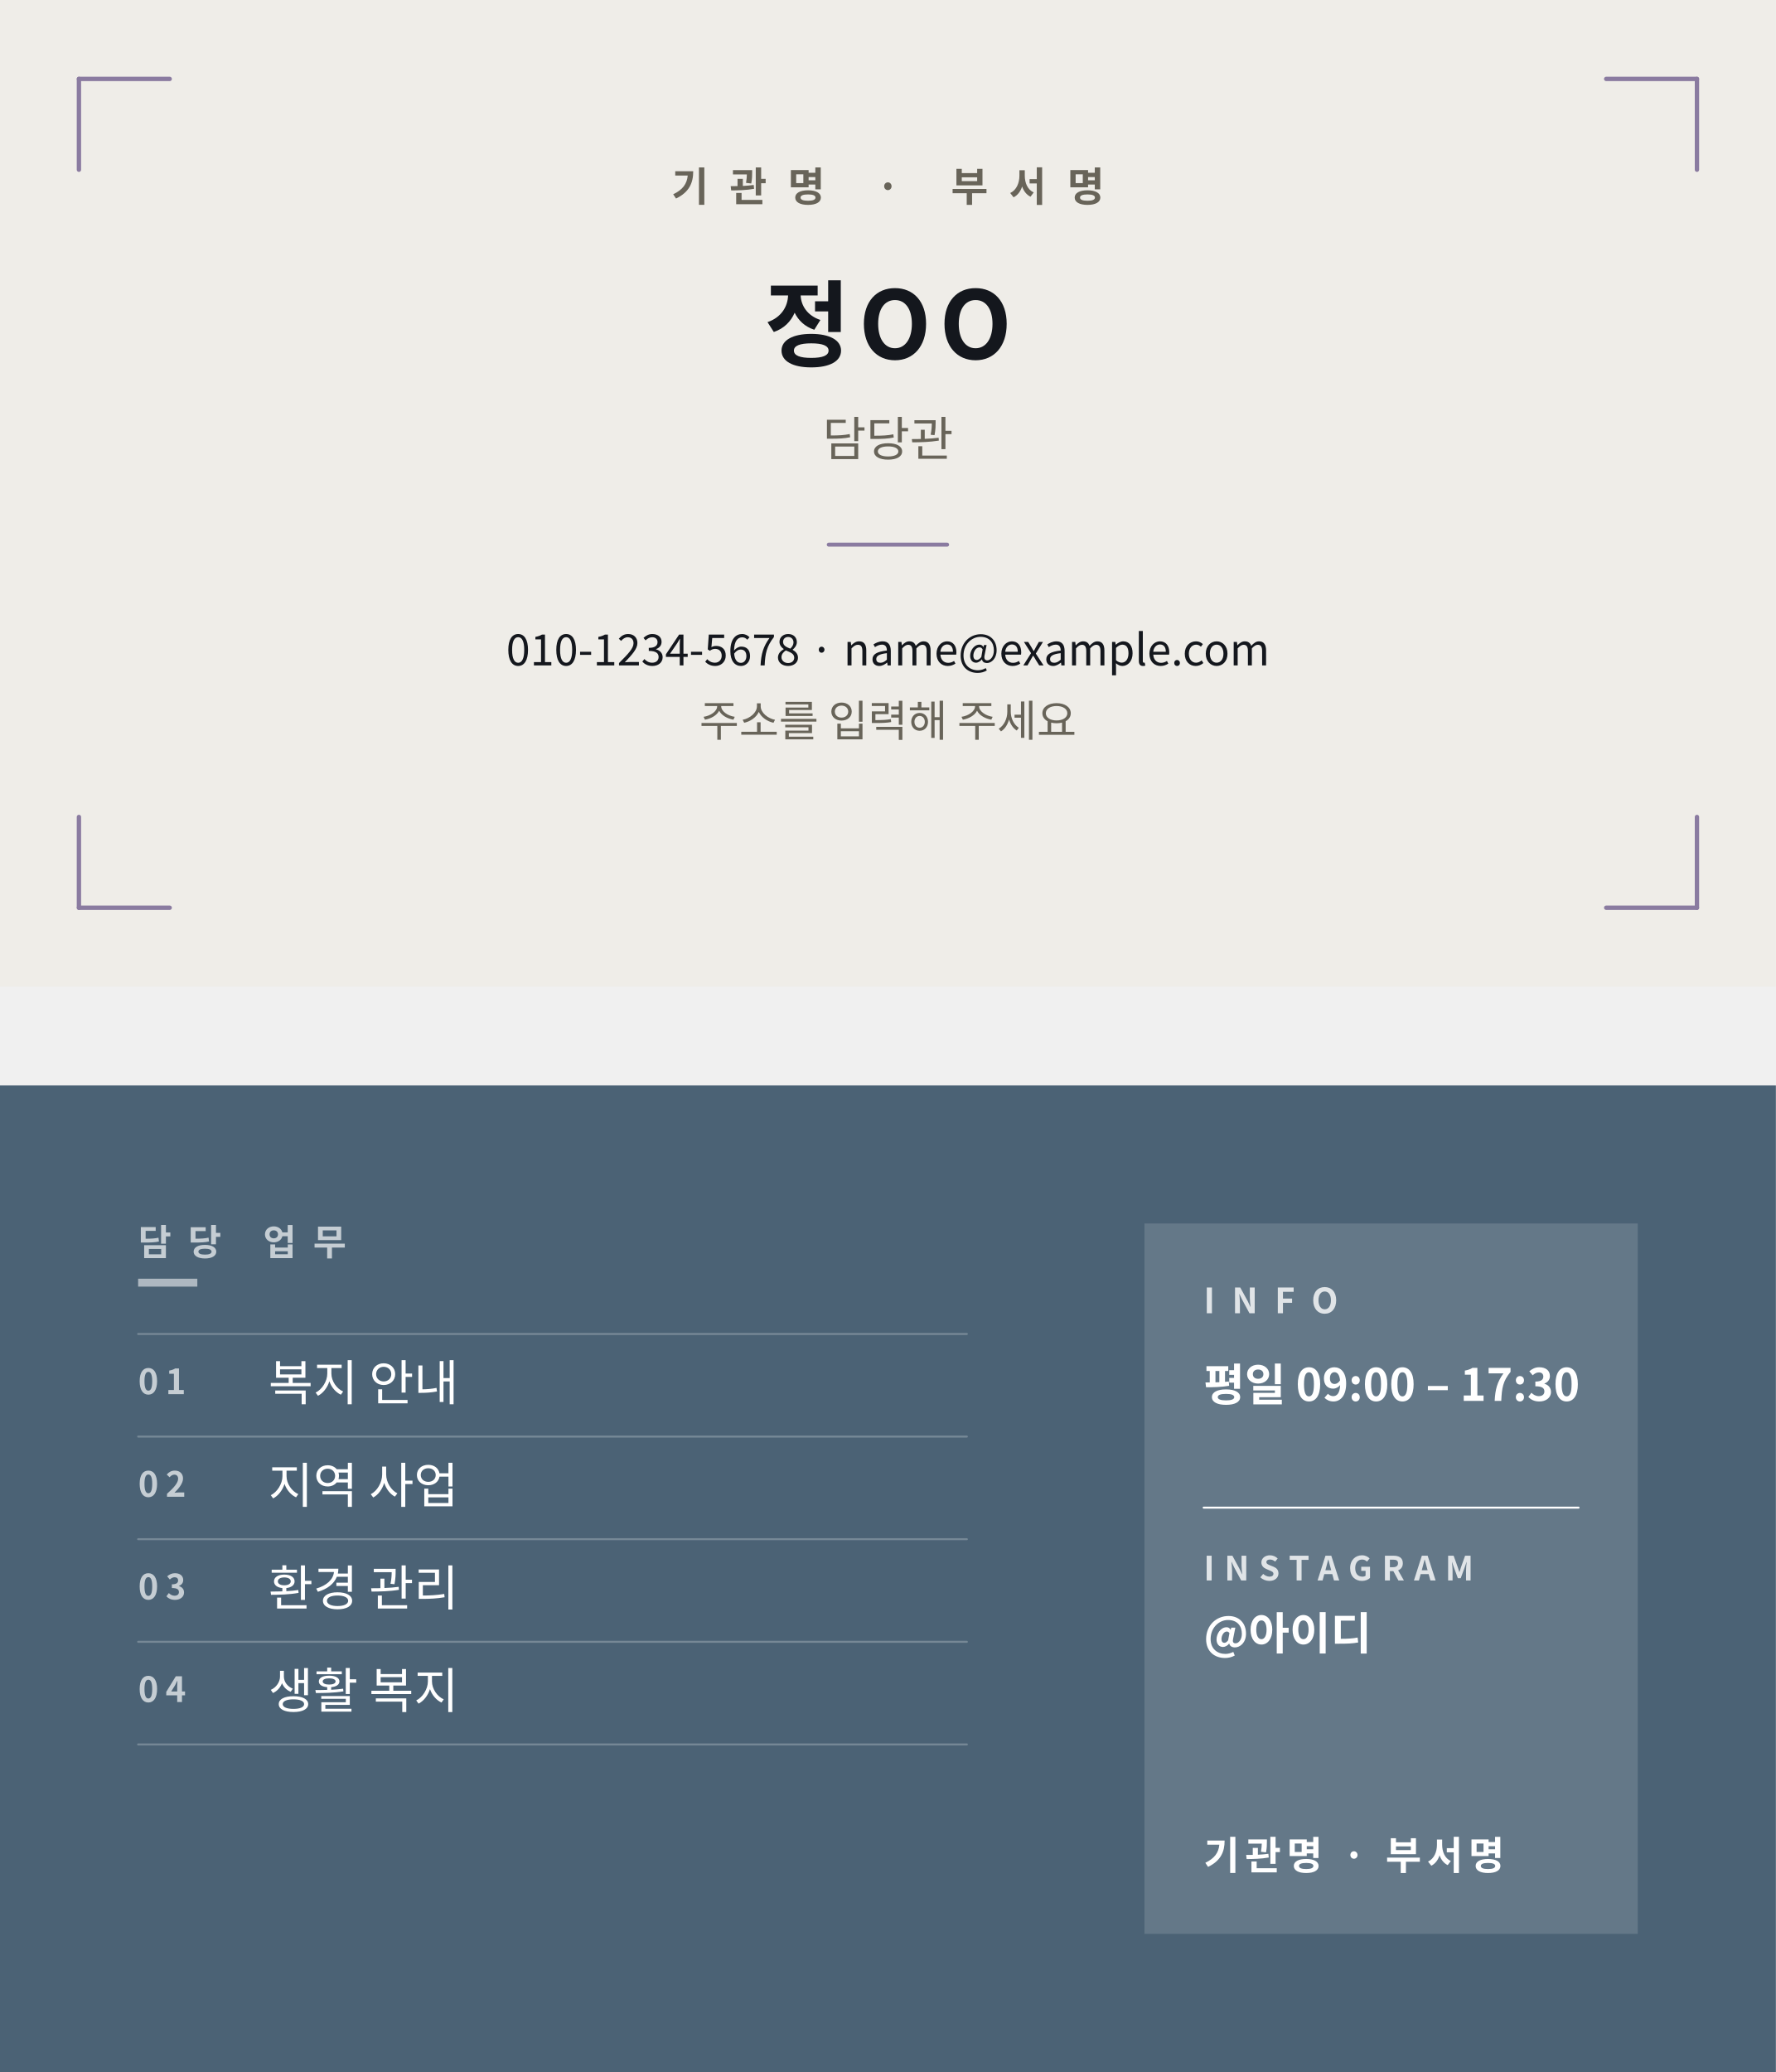
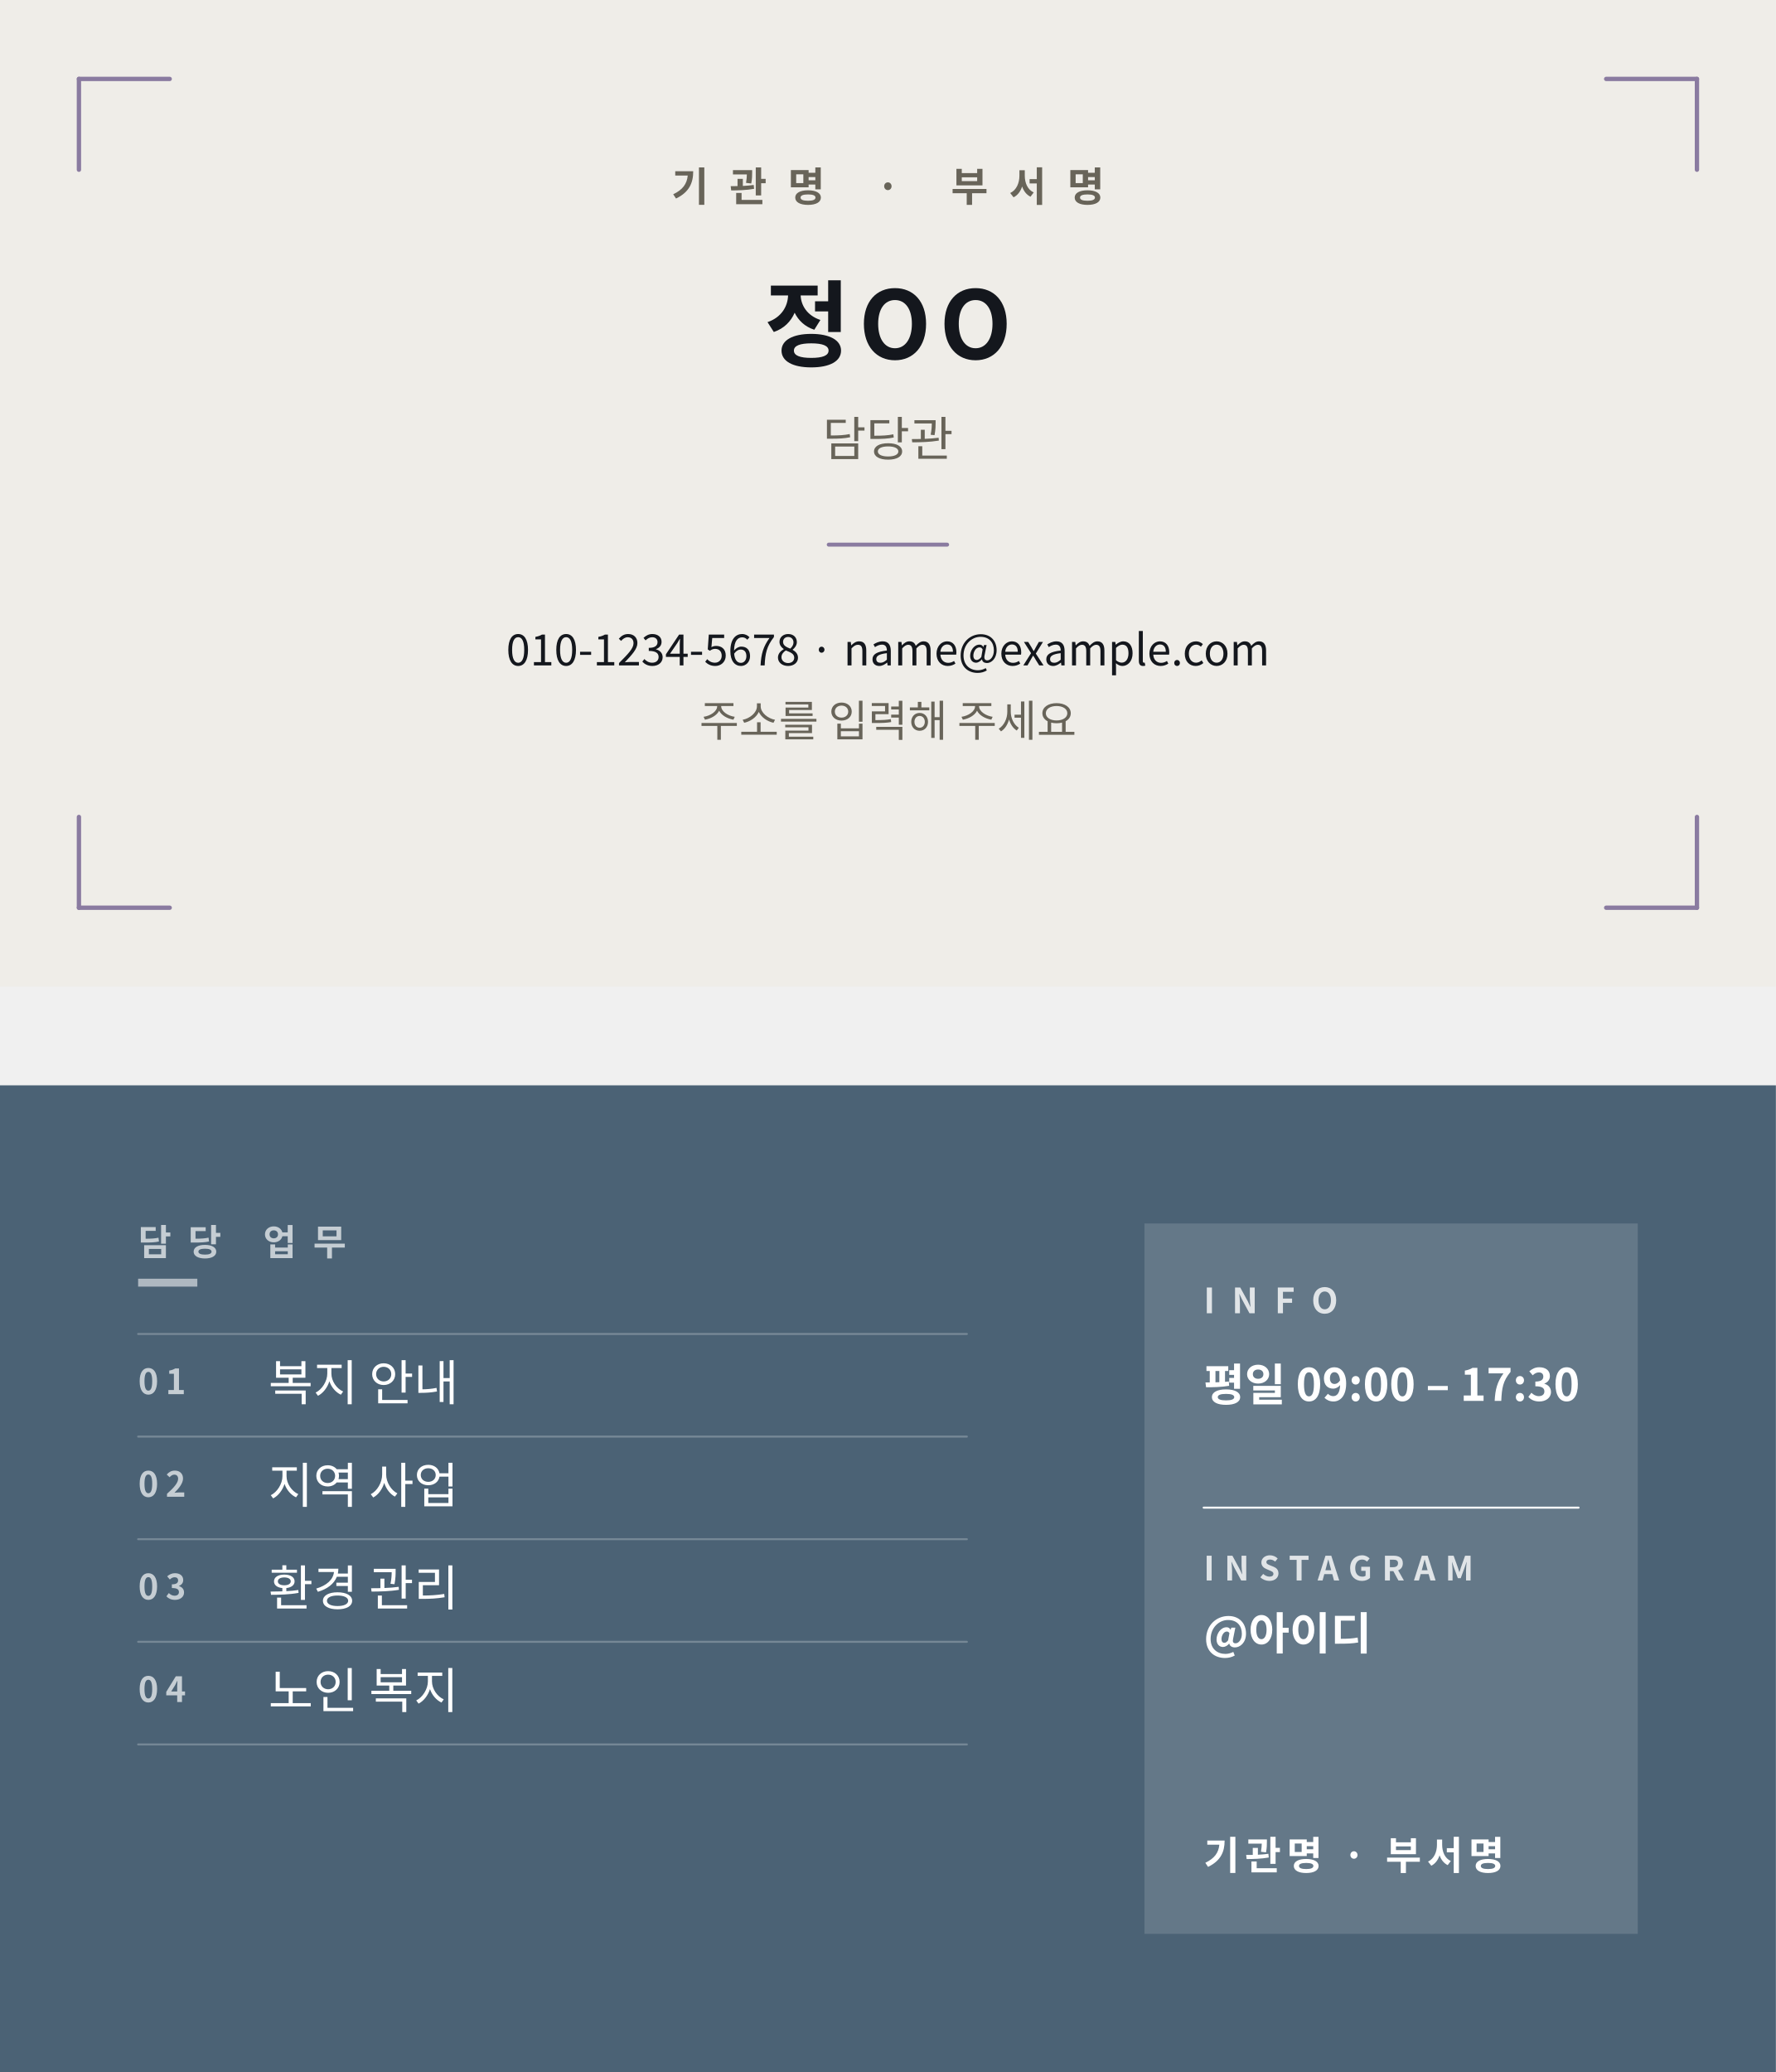
<svg xmlns="http://www.w3.org/2000/svg" width="90mm" height="105mm" viewBox="0 0 900 1050">
  <g id="front">
    <rect width="900" height="500" fill="#EFEDE8" />
    <line x1="40" y1="40" x2="86" y2="40" stroke="#8A7BA0" stroke-width="2.2" stroke-linecap="round" />
    <line x1="40" y1="40" x2="40" y2="86" stroke="#8A7BA0" stroke-width="2.2" stroke-linecap="round" />
    <line x1="860" y1="40" x2="814" y2="40" stroke="#8A7BA0" stroke-width="2.2" stroke-linecap="round" />
    <line x1="860" y1="40" x2="860" y2="86" stroke="#8A7BA0" stroke-width="2.2" stroke-linecap="round" />
    <line x1="40" y1="460" x2="86" y2="460" stroke="#8A7BA0" stroke-width="2.2" stroke-linecap="round" />
    <line x1="40" y1="460" x2="40" y2="414" stroke="#8A7BA0" stroke-width="2.2" stroke-linecap="round" />
    <line x1="860" y1="460" x2="814" y2="460" stroke="#8A7BA0" stroke-width="2.2" stroke-linecap="round" />
    <line x1="860" y1="460" x2="860" y2="414" stroke="#8A7BA0" stroke-width="2.2" stroke-linecap="round" />
    <text font-family="Pretendard,'Noto Sans KR','Noto Sans CJK KR','Malgun Gothic','Apple SD Gothic Neo',sans-serif" font-size="20.5" font-weight="700" fill="#686459" text-anchor="middle" letter-spacing="10.6">
      <tspan x="450" y="102">기관명 · 부서명</tspan>
    </text>
    <text font-family="Pretendard,'Noto Sans KR','Noto Sans CJK KR','Malgun Gothic','Apple SD Gothic Neo',sans-serif" font-size="47.6" font-weight="700" fill="#14171D" text-anchor="middle" letter-spacing="4.2">
      <tspan x="450" y="181.9">정OO</tspan>
    </text>
    <text font-family="Pretendard,'Noto Sans KR','Noto Sans CJK KR','Malgun Gothic','Apple SD Gothic Neo',sans-serif" font-size="24" font-weight="400" fill="#686459" text-anchor="middle">
      <tspan x="450" y="231.1">담당관</tspan>
    </text>
    <line x1="420" y1="276" x2="480" y2="276" stroke="#8A7BA0" stroke-width="2" stroke-linecap="round" />
    <text font-family="Pretendard,'Noto Sans KR','Noto Sans CJK KR','Malgun Gothic','Apple SD Gothic Neo',sans-serif" font-size="21.9" font-weight="400" fill="#14171D" text-anchor="middle">
      <tspan x="450" y="337.2">010-1234-5678   ·   name@example.com</tspan>
    </text>
    <text font-family="Pretendard,'Noto Sans KR','Noto Sans CJK KR','Malgun Gothic','Apple SD Gothic Neo',sans-serif" font-size="21.9" font-weight="400" fill="#686459" text-anchor="middle">
      <tspan x="450" y="373.2">주소를 입력해 주세요</tspan>
    </text>
  </g>
  <g id="back" transform="translate(0 550)">
    <rect width="900" height="500" fill="#4B6275" />
    <text font-family="Pretendard,'Noto Sans KR','Noto Sans CJK KR','Malgun Gothic','Apple SD Gothic Neo',sans-serif" font-size="18.3" font-weight="700" fill="#C5CDD3" text-anchor="start" letter-spacing="8.5">
      <tspan x="70" y="86.1">담당 업무</tspan>
    </text>
    <rect x="70" y="98" width="30" height="4" fill="#AEB8C1" />
    <line x1="70" y1="126" x2="490" y2="126" stroke="#768896" stroke-width="1" stroke-linecap="round" />
    <text font-family="Pretendard,'Noto Sans KR','Noto Sans CJK KR','Malgun Gothic','Apple SD Gothic Neo',sans-serif" font-size="17.6" font-weight="700" fill="#C5CDD3" text-anchor="start" letter-spacing="3.5">
      <tspan x="70" y="156.5">01</tspan>
    </text>
    <text font-family="Pretendard,'Noto Sans KR','Noto Sans CJK KR','Malgun Gothic','Apple SD Gothic Neo',sans-serif" font-size="24.7" font-weight="400" fill="#FFFFFF" text-anchor="start">
      <tspan x="136" y="159.7">복지 안내</tspan>
    </text>
    <line x1="70" y1="178" x2="490" y2="178" stroke="#768896" stroke-width="1" stroke-linecap="round" />
    <text font-family="Pretendard,'Noto Sans KR','Noto Sans CJK KR','Malgun Gothic','Apple SD Gothic Neo',sans-serif" font-size="17.6" font-weight="700" fill="#C5CDD3" text-anchor="start" letter-spacing="3.5">
      <tspan x="70" y="208.5">02</tspan>
    </text>
    <text font-family="Pretendard,'Noto Sans KR','Noto Sans CJK KR','Malgun Gothic','Apple SD Gothic Neo',sans-serif" font-size="24.7" font-weight="400" fill="#FFFFFF" text-anchor="start">
      <tspan x="136" y="211.7">지역 사업</tspan>
    </text>
    <line x1="70" y1="230" x2="490" y2="230" stroke="#768896" stroke-width="1" stroke-linecap="round" />
    <text font-family="Pretendard,'Noto Sans KR','Noto Sans CJK KR','Malgun Gothic','Apple SD Gothic Neo',sans-serif" font-size="17.6" font-weight="700" fill="#C5CDD3" text-anchor="start" letter-spacing="3.5">
      <tspan x="70" y="260.5">03</tspan>
    </text>
    <text font-family="Pretendard,'Noto Sans KR','Noto Sans CJK KR','Malgun Gothic','Apple SD Gothic Neo',sans-serif" font-size="24.7" font-weight="400" fill="#FFFFFF" text-anchor="start">
      <tspan x="136" y="263.7">환경 관리</tspan>
    </text>
    <line x1="70" y1="282" x2="490" y2="282" stroke="#768896" stroke-width="1" stroke-linecap="round" />
    <text font-family="Pretendard,'Noto Sans KR','Noto Sans CJK KR','Malgun Gothic','Apple SD Gothic Neo',sans-serif" font-size="17.6" font-weight="700" fill="#C5CDD3" text-anchor="start" letter-spacing="3.5">
      <tspan x="70" y="312.5">04</tspan>
    </text>
    <text font-family="Pretendard,'Noto Sans KR','Noto Sans CJK KR','Malgun Gothic','Apple SD Gothic Neo',sans-serif" font-size="24.7" font-weight="400" fill="#FFFFFF" text-anchor="start">
-       <tspan x="136" y="315.7">생활 복지</tspan>
+       <tspan x="136" y="315.7">노인 복지</tspan>
    </text>
    <line x1="70" y1="334" x2="490" y2="334" stroke="#768896" stroke-width="1" stroke-linecap="round" />
    <rect x="580" y="70" width="250" height="360" fill="#647888" />
    <text font-family="Pretendard,'Noto Sans KR','Noto Sans CJK KR','Malgun Gothic','Apple SD Gothic Neo',sans-serif" font-size="17.6" font-weight="700" fill="#FFFFFF" text-anchor="start" letter-spacing="8.5" opacity="0.8">
      <tspan x="610" y="115.5">INFO</tspan>
    </text>
    <text font-family="Pretendard,'Noto Sans KR','Noto Sans CJK KR','Malgun Gothic','Apple SD Gothic Neo',sans-serif" font-size="22.6" font-weight="700" fill="#FFFFFF" text-anchor="start">
      <tspan x="610" y="159.9">평일 09:00 – 17:30</tspan>
    </text>
    <line x1="610" y1="214" x2="800" y2="214" stroke="#FFFFFF" stroke-width="1" stroke-linecap="round" />
    <text font-family="Pretendard,'Noto Sans KR','Noto Sans CJK KR','Malgun Gothic','Apple SD Gothic Neo',sans-serif" font-size="16.9" font-weight="700" fill="#FFFFFF" text-anchor="start" letter-spacing="4.9" opacity="0.8">
      <tspan x="610" y="250.9">INSTAGRAM</tspan>
    </text>
    <text font-family="Pretendard,'Noto Sans KR','Noto Sans CJK KR','Malgun Gothic','Apple SD Gothic Neo',sans-serif" font-size="22.6" font-weight="700" fill="#FFFFFF" text-anchor="start">
      <tspan x="610" y="285.9">@아이디</tspan>
    </text>
    <text font-family="Pretendard,'Noto Sans KR','Noto Sans CJK KR','Malgun Gothic','Apple SD Gothic Neo',sans-serif" font-size="19.8" font-weight="700" fill="#FFFFFF" text-anchor="start" letter-spacing="2.8">
      <tspan x="610" y="397.4">기관명 · 부서명</tspan>
    </text>
  </g>
</svg>
